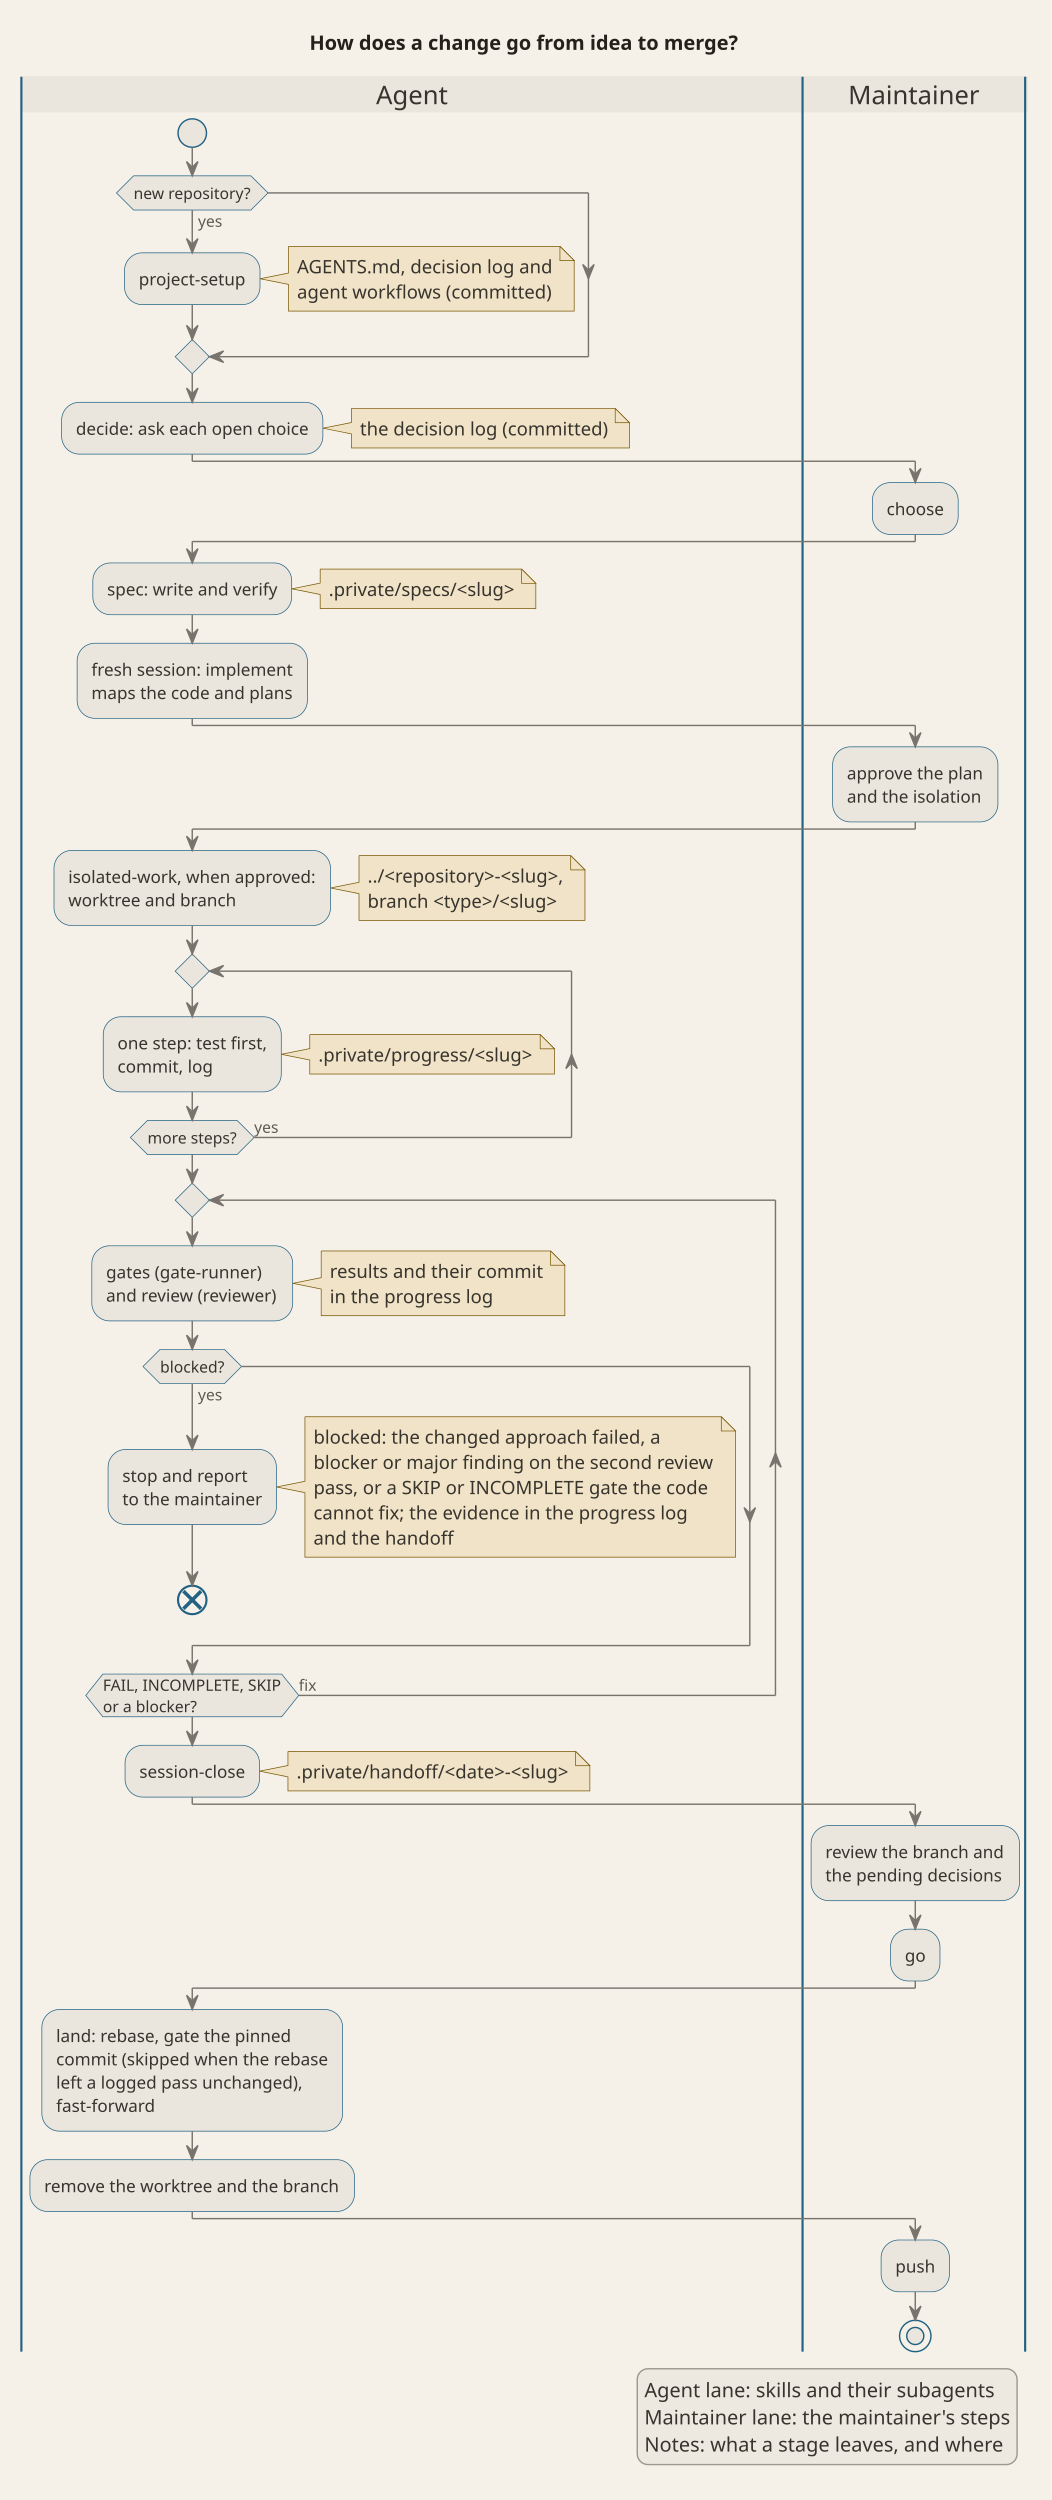
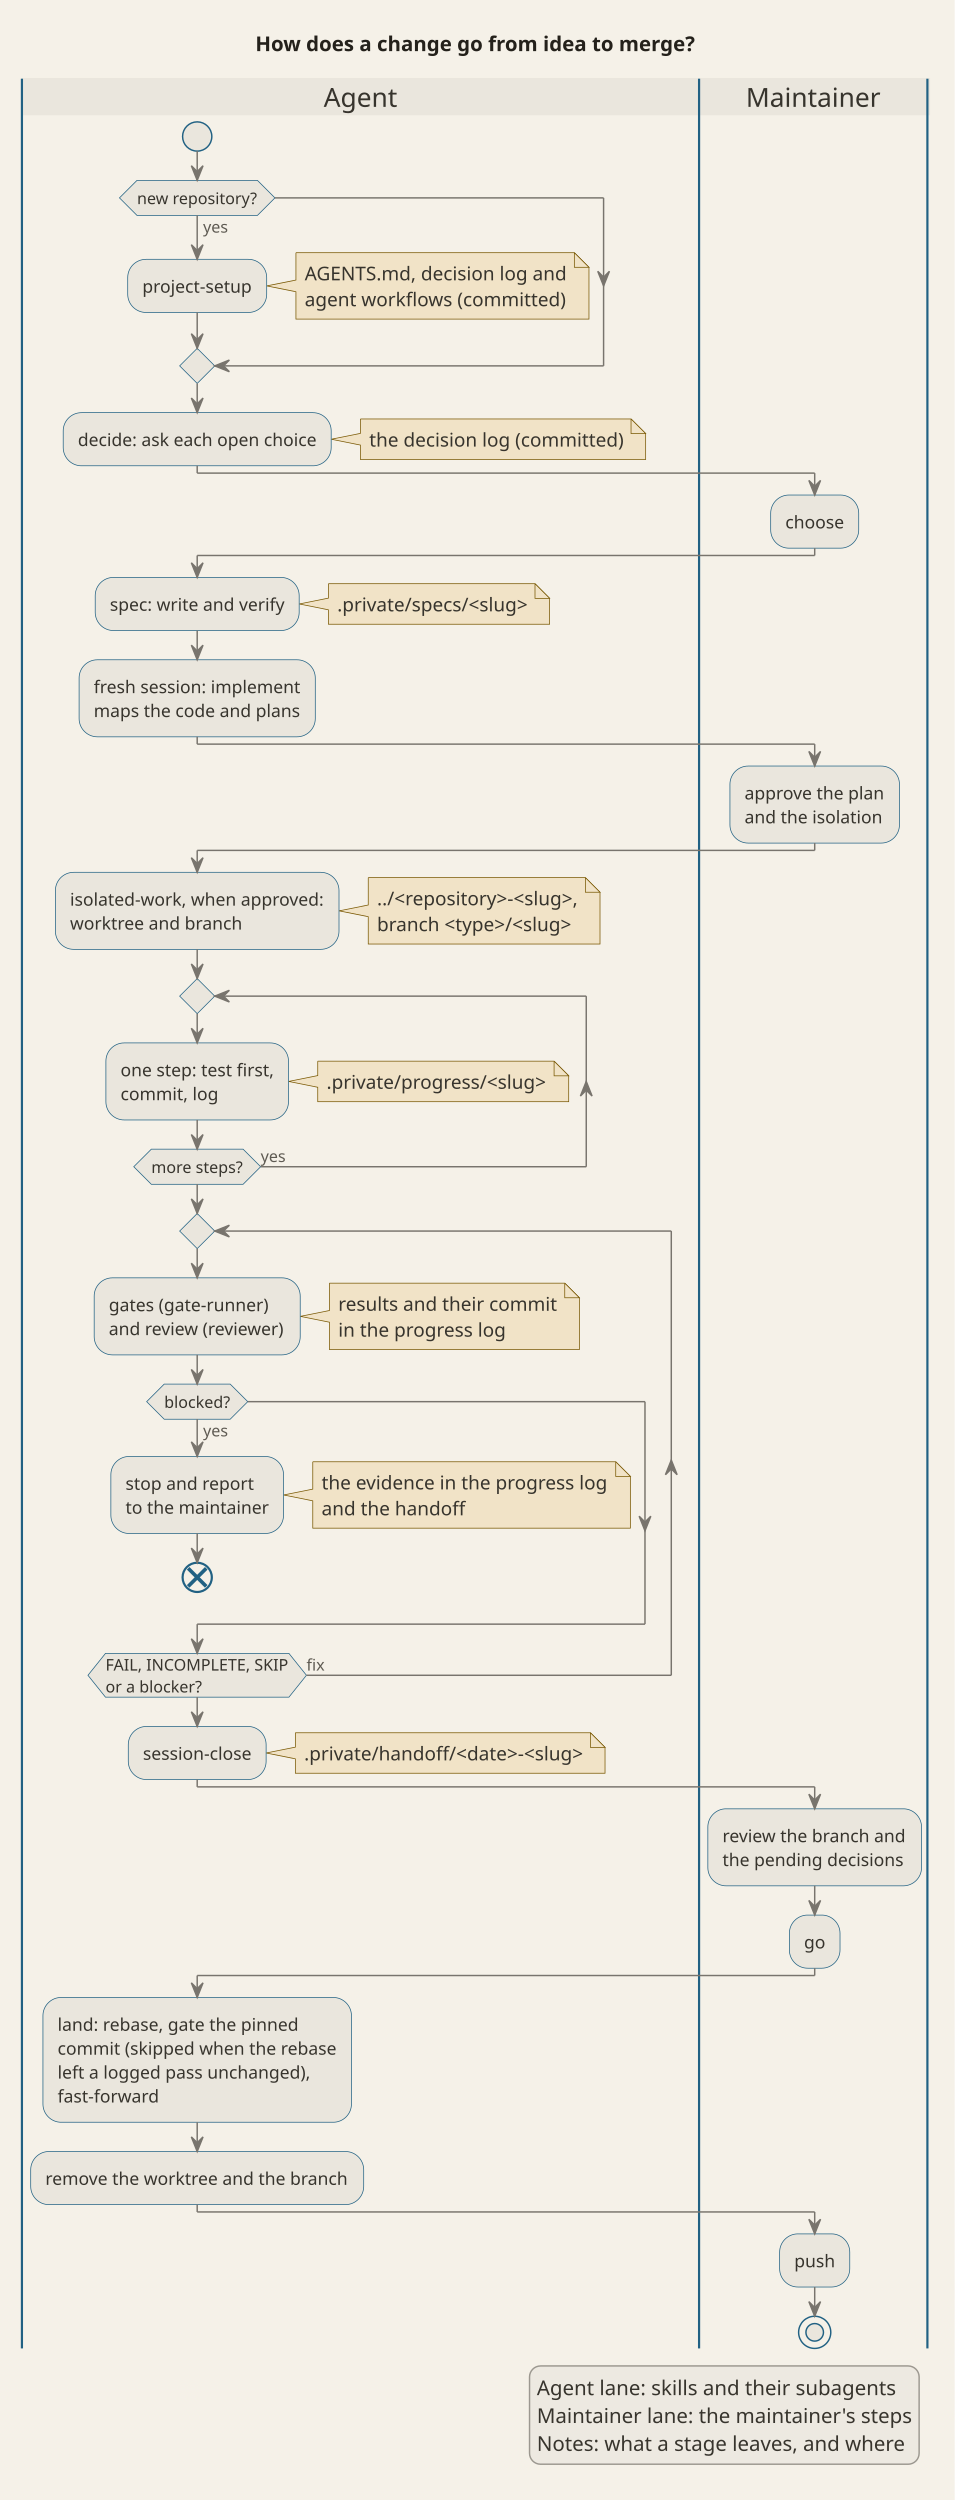
- <svg xmlns="http://www.w3.org/2000/svg" contentStyleType="text/css" data-diagram-type="ACTIVITY" height="1754px" preserveAspectRatio="none" style="width:738px;height:1754px;background:#F5F1E8;" version="1.1" viewBox="0 0 738 1754" width="738px" zoomAndPan="magnify">
+ <svg xmlns="http://www.w3.org/2000/svg" contentStyleType="text/css" data-diagram-type="ACTIVITY" height="1710px" preserveAspectRatio="none" style="width:653px;height:1710px;background:#F5F1E8;" version="1.1" viewBox="0 0 653 1710" width="653px" zoomAndPan="magnify">
  <defs />
  <g>
-     <rect fill="#F5F1E8" height="1754" style="stroke:none;stroke-width:1;" width="738" x="0" y="0" />
-     <text fill="#24211B" font-family="sans-serif" font-size="14" font-weight="bold" lengthAdjust="spacing" textLength="301.377" x="217.105" y="34.966">How does a change go from idea to merge?</text>
-     <rect fill="#EAE6DD" height="24.516" style="stroke:#EAE6DD;stroke-width:1;" width="705.587" x="15" y="53.842" />
+     <rect fill="#F5F1E8" height="1710" style="stroke:none;stroke-width:1;" width="653" x="0" y="0" />
+     <text fill="#24211B" font-family="sans-serif" font-size="14" font-weight="bold" lengthAdjust="spacing" textLength="301.377" x="174.654" y="34.966">How does a change go from idea to merge?</text>
+     <rect fill="#EAE6DD" height="24.516" style="stroke:#EAE6DD;stroke-width:1;" width="620.684" x="15" y="53.842" />
    <ellipse cx="134.885" cy="93.358" fill="#EAE6DD" rx="10" ry="10" style="stroke:#216183;stroke-width:1;" />
    <path d="M202.415,172.849 L202.415,191.555 L182.415,195.555 L202.415,199.555 L202.415,218.261 A0,0 0 0 0 202.415,218.261 L402.854,218.261 A0,0 0 0 0 402.854,218.261 L402.854,182.849 L392.854,172.849 L202.415,172.849 A0,0 0 0 0 202.415,172.849" fill="#F1E3C7" style="stroke:#775600;stroke-width:0.5;" />
    <path d="M392.854,172.849 L392.854,182.849 L402.854,182.849 L392.854,172.849" fill="#F1E3C7" style="stroke:#775600;stroke-width:0.5;" />
    <text fill="#37342D" font-family="sans-serif" font-size="13" lengthAdjust="spacing" textLength="179.439" x="208.415" y="191.746">AGENTS.md, decision log and</text>
    <text fill="#37342D" font-family="sans-serif" font-size="13" lengthAdjust="spacing" textLength="178.919" x="208.415" y="209.452">agent workflows (committed)</text>
    <rect fill="#EAE6DD" height="36.344" rx="12.5" ry="12.5" style="stroke:#216183;stroke-width:0.5;" width="95.061" x="87.355" y="177.383" />
    <text fill="#37342D" font-family="sans-serif" font-size="12" lengthAdjust="spacing" textLength="75.061" x="97.355" y="200.211">project-setup</text>
    <polygon fill="#EAE6DD" points="93.718,123.358,176.052,123.358,188.052,135.358,176.052,147.358,93.718,147.358,81.718,135.358,93.718,123.358" style="stroke:#216183;stroke-width:0.5;" />
    <text fill="#5E5A52" font-family="sans-serif" font-size="11" lengthAdjust="spacing" textLength="17.083" x="138.885" y="159.117">yes</text>
    <text fill="#37342D" font-family="sans-serif" font-size="11" lengthAdjust="spacing" textLength="82.334" x="93.718" y="139.626">new repository?</text>
    <polygon fill="#EAE6DD" points="134.885,238.261,146.885,250.261,134.885,262.261,122.885,250.261,134.885,238.261" style="stroke:#216183;stroke-width:0.5;" />
    <path d="M246.533,286.58 L246.533,296.433 L226.533,300.433 L246.533,304.433 L246.533,314.286 A0,0 0 0 0 246.533,314.286 L441.63,314.286 A0,0 0 0 0 441.63,314.286 L441.63,296.58 L431.63,286.58 L246.533,286.58 A0,0 0 0 0 246.533,286.58" fill="#F1E3C7" style="stroke:#775600;stroke-width:0.5;" />
    <path d="M431.63,286.58 L431.63,296.58 L441.63,296.58 L431.63,286.58" fill="#F1E3C7" style="stroke:#775600;stroke-width:0.5;" />
    <text fill="#37342D" font-family="sans-serif" font-size="13" lengthAdjust="spacing" textLength="174.096" x="252.533" y="305.477">the decision log (committed)</text>
    <rect fill="#EAE6DD" height="36.344" rx="12.5" ry="12.5" style="stroke:#216183;stroke-width:0.5;" width="183.297" x="43.236" y="282.261" />
    <text fill="#37342D" font-family="sans-serif" font-size="12" lengthAdjust="spacing" textLength="163.297" x="53.236" y="305.089">decide: ask each open choice</text>
    <path d="M224.639,399.268 L224.639,409.121 L204.639,413.121 L224.639,417.121 L224.639,426.974 A0,0 0 0 0 224.639,426.974 L375.938,426.974 A0,0 0 0 0 375.938,426.974 L375.938,409.268 L365.938,399.268 L224.639,399.268 A0,0 0 0 0 224.639,399.268" fill="#F1E3C7" style="stroke:#775600;stroke-width:0.5;" />
    <path d="M365.938,399.268 L365.938,409.268 L375.938,409.268 L365.938,399.268" fill="#F1E3C7" style="stroke:#775600;stroke-width:0.5;" />
    <text fill="#37342D" font-family="sans-serif" font-size="13" lengthAdjust="spacing" textLength="130.299" x="230.639" y="418.165">.private/specs/&lt;slug&gt;</text>
    <rect fill="#EAE6DD" height="36.344" rx="12.5" ry="12.5" style="stroke:#216183;stroke-width:0.5;" width="139.509" x="65.13" y="394.949" />
    <text fill="#37342D" font-family="sans-serif" font-size="12" lengthAdjust="spacing" textLength="119.509" x="75.13" y="417.777">spec: write and verify</text>
    <rect fill="#EAE6DD" height="52.688" rx="12.5" ry="12.5" style="stroke:#216183;stroke-width:0.5;" width="161.553" x="54.108" y="451.293" />
    <text fill="#37342D" font-family="sans-serif" font-size="12" lengthAdjust="spacing" textLength="141.553" x="64.108" y="474.121">fresh session: implement</text>
    <text fill="#37342D" font-family="sans-serif" font-size="12" lengthAdjust="spacing" textLength="141.145" x="64.108" y="490.465">maps the code and plans</text>
    <path d="M251.879,600.308 L251.879,619.014 L231.879,623.014 L251.879,627.014 L251.879,645.72 A0,0 0 0 0 251.879,645.72 L410.406,645.72 A0,0 0 0 0 410.406,645.72 L410.406,610.308 L400.406,600.308 L251.879,600.308 A0,0 0 0 0 251.879,600.308" fill="#F1E3C7" style="stroke:#775600;stroke-width:0.5;" />
    <path d="M400.406,600.308 L400.406,610.308 L410.406,610.308 L400.406,600.308" fill="#F1E3C7" style="stroke:#775600;stroke-width:0.5;" />
    <text fill="#37342D" font-family="sans-serif" font-size="13" lengthAdjust="spacing" textLength="137.527" x="257.879" y="619.205">../&lt;repository&gt;-&lt;slug&gt;,</text>
    <text fill="#37342D" font-family="sans-serif" font-size="13" lengthAdjust="spacing" textLength="133.185" x="257.879" y="636.911">branch &lt;type&gt;/&lt;slug&gt;</text>
    <rect fill="#EAE6DD" height="52.688" rx="12.5" ry="12.5" style="stroke:#216183;stroke-width:0.5;" width="193.989" x="37.89" y="596.669" />
    <text fill="#37342D" font-family="sans-serif" font-size="12" lengthAdjust="spacing" textLength="173.989" x="47.89" y="619.498">isolated-work, when approved:</text>
    <text fill="#37342D" font-family="sans-serif" font-size="12" lengthAdjust="spacing" textLength="118.309" x="47.89" y="635.842">worktree and branch</text>
    <path d="M217.337,725.849 L217.337,735.702 L197.337,739.702 L217.337,743.702 L217.337,753.555 A0,0 0 0 0 217.337,753.555 L388.994,753.555 A0,0 0 0 0 388.994,753.555 L388.994,735.849 L378.994,725.849 L217.337,725.849 A0,0 0 0 0 217.337,725.849" fill="#F1E3C7" style="stroke:#775600;stroke-width:0.5;" />
    <path d="M378.994,725.849 L378.994,735.849 L388.994,735.849 L378.994,725.849" fill="#F1E3C7" style="stroke:#775600;stroke-width:0.5;" />
    <text fill="#37342D" font-family="sans-serif" font-size="13" lengthAdjust="spacing" textLength="150.657" x="223.337" y="744.746">.private/progress/&lt;slug&gt;</text>
    <rect fill="#EAE6DD" height="52.688" rx="12.5" ry="12.5" style="stroke:#216183;stroke-width:0.5;" width="124.905" x="72.432" y="713.358" />
    <text fill="#37342D" font-family="sans-serif" font-size="12" lengthAdjust="spacing" textLength="104.905" x="82.432" y="736.186">one step: test first,</text>
    <text fill="#37342D" font-family="sans-serif" font-size="12" lengthAdjust="spacing" textLength="66.96" x="82.432" y="752.53">commit, log</text>
    <polygon fill="#EAE6DD" points="134.885,669.358,146.885,681.358,134.885,693.358,122.885,681.358,134.885,669.358" style="stroke:#216183;stroke-width:0.5;" />
    <polygon fill="#EAE6DD" points="103.486,786.046,166.284,786.046,178.284,798.046,166.284,810.046,103.486,810.046,91.486,798.046,103.486,786.046" style="stroke:#216183;stroke-width:0.5;" />
    <text fill="#37342D" font-family="sans-serif" font-size="11" lengthAdjust="spacing" textLength="62.799" x="103.486" y="802.314">more steps?</text>
    <text fill="#5E5A52" font-family="sans-serif" font-size="11" lengthAdjust="spacing" textLength="17.083" x="178.284" y="794.823">yes</text>
    <path d="M225.347,877.684 L225.347,896.39 L205.347,900.39 L225.347,904.39 L225.347,923.096 A0,0 0 0 0 225.347,923.096 L396.289,923.096 A0,0 0 0 0 396.289,923.096 L396.289,887.684 L386.289,877.684 L225.347,877.684 A0,0 0 0 0 225.347,877.684" fill="#F1E3C7" style="stroke:#775600;stroke-width:0.5;" />
    <path d="M386.289,877.684 L386.289,887.684 L396.289,887.684 L386.289,877.684" fill="#F1E3C7" style="stroke:#775600;stroke-width:0.5;" />
    <text fill="#37342D" font-family="sans-serif" font-size="13" lengthAdjust="spacing" textLength="149.942" x="231.347" y="896.581">results and their commit</text>
    <text fill="#37342D" font-family="sans-serif" font-size="13" lengthAdjust="spacing" textLength="115.18" x="231.347" y="914.287">in the progress log</text>
    <rect fill="#EAE6DD" height="52.688" rx="12.5" ry="12.5" style="stroke:#216183;stroke-width:0.5;" width="140.925" x="64.422" y="874.046" />
    <text fill="#37342D" font-family="sans-serif" font-size="12" lengthAdjust="spacing" textLength="109.285" x="74.422" y="896.874">gates (gate-runner)</text>
    <text fill="#37342D" font-family="sans-serif" font-size="12" lengthAdjust="spacing" textLength="120.925" x="74.422" y="913.218">and review (reviewer)</text>
-     <path d="M213.941,993.993 L213.941,1039.258 L193.941,1043.258 L213.941,1047.258 L213.941,1092.523 A0,0 0 0 0 213.941,1092.523 L516.066,1092.523 A0,0 0 0 0 516.066,1092.523 L516.066,1003.993 L506.066,993.993 L213.941,993.993 A0,0 0 0 0 213.941,993.993" fill="#F1E3C7" style="stroke:#775600;stroke-width:0.5;" />
-     <path d="M506.066,993.993 L506.066,1003.993 L516.066,1003.993 L506.066,993.993" fill="#F1E3C7" style="stroke:#775600;stroke-width:0.5;" />
-     <text fill="#37342D" font-family="sans-serif" font-size="13" lengthAdjust="spacing" textLength="243.75" x="219.941" y="1012.89">blocked: the changed approach failed, a</text>
-     <text fill="#37342D" font-family="sans-serif" font-size="13" lengthAdjust="spacing" textLength="281.125" x="219.941" y="1030.596">blocker or major finding on the second review</text>
-     <text fill="#37342D" font-family="sans-serif" font-size="13" lengthAdjust="spacing" textLength="277.095" x="219.941" y="1048.302">pass, or a SKIP or INCOMPLETE gate the code</text>
-     <text fill="#37342D" font-family="sans-serif" font-size="13" lengthAdjust="spacing" textLength="263.328" x="219.941" y="1066.008">cannot fix; the evidence in the progress log</text>
-     <text fill="#37342D" font-family="sans-serif" font-size="13" lengthAdjust="spacing" textLength="98.306" x="219.941" y="1083.714">and the handoff</text>
-     <rect fill="#EAE6DD" height="52.688" rx="12.5" ry="12.5" style="stroke:#216183;stroke-width:0.5;" width="118.113" x="75.828" y="1016.914" />
-     <text fill="#37342D" font-family="sans-serif" font-size="12" lengthAdjust="spacing" textLength="88.141" x="85.828" y="1039.742">stop and report</text>
-     <text fill="#37342D" font-family="sans-serif" font-size="12" lengthAdjust="spacing" textLength="98.113" x="85.828" y="1056.086">to the maintainer</text>
-     <ellipse cx="134.885" cy="1122.523" fill="none" rx="10" ry="10" style="stroke:#216183;stroke-width:1.5;" />
-     <line style="stroke:#216183;stroke-width:2.5;" x1="128.698" x2="141.072" y1="1116.336" y2="1128.71" />
-     <line style="stroke:#216183;stroke-width:2.5;" x1="141.072" x2="128.698" y1="1116.336" y2="1128.71" />
+     <path d="M213.941,999.863 L213.941,1018.569 L193.941,1022.569 L213.941,1026.569 L213.941,1045.275 A0,0 0 0 0 213.941,1045.275 L431.163,1045.275 A0,0 0 0 0 431.163,1045.275 L431.163,1009.863 L421.163,999.863 L213.941,999.863 A0,0 0 0 0 213.941,999.863" fill="#F1E3C7" style="stroke:#775600;stroke-width:0.5;" />
+     <path d="M421.163,999.863 L421.163,1009.863 L431.163,1009.863 L421.163,999.863" fill="#F1E3C7" style="stroke:#775600;stroke-width:0.5;" />
+     <text fill="#37342D" font-family="sans-serif" font-size="13" lengthAdjust="spacing" textLength="196.222" x="219.941" y="1018.76">the evidence in the progress log</text>
+     <text fill="#37342D" font-family="sans-serif" font-size="13" lengthAdjust="spacing" textLength="98.306" x="219.941" y="1036.466">and the handoff</text>
+     <rect fill="#EAE6DD" height="52.688" rx="12.5" ry="12.5" style="stroke:#216183;stroke-width:0.5;" width="118.113" x="75.828" y="996.225" />
+     <text fill="#37342D" font-family="sans-serif" font-size="12" lengthAdjust="spacing" textLength="88.141" x="85.828" y="1019.053">stop and report</text>
+     <text fill="#37342D" font-family="sans-serif" font-size="12" lengthAdjust="spacing" textLength="98.113" x="85.828" y="1035.397">to the maintainer</text>
+     <ellipse cx="134.885" cy="1078.913" fill="none" rx="10" ry="10" style="stroke:#216183;stroke-width:1.5;" />
+     <line style="stroke:#216183;stroke-width:2.5;" x1="128.698" x2="141.072" y1="1072.726" y2="1085.101" />
+     <line style="stroke:#216183;stroke-width:2.5;" x1="141.072" x2="128.698" y1="1072.726" y2="1085.101" />
    <polygon fill="#EAE6DD" points="112.307,946.734,157.462,946.734,169.462,958.734,157.462,970.734,112.307,970.734,100.307,958.734,112.307,946.734" style="stroke:#216183;stroke-width:0.5;" />
    <text fill="#5E5A52" font-family="sans-serif" font-size="11" lengthAdjust="spacing" textLength="17.083" x="138.885" y="982.493">yes</text>
    <text fill="#37342D" font-family="sans-serif" font-size="11" lengthAdjust="spacing" textLength="45.155" x="112.307" y="963.002">blocked?</text>
    <polygon fill="#EAE6DD" points="134.885,830.046,146.885,842.046,134.885,854.046,122.885,842.046,134.885,830.046" style="stroke:#216183;stroke-width:0.5;" />
-     <polygon fill="#EAE6DD" points="72.158,1174.523,197.612,1174.523,209.612,1189.505,197.612,1204.487,72.158,1204.487,60.158,1189.505,72.158,1174.523" style="stroke:#216183;stroke-width:0.5;" />
-     <text fill="#37342D" font-family="sans-serif" font-size="11" lengthAdjust="spacing" textLength="125.454" x="72.158" y="1186.282">FAIL, INCOMPLETE, SKIP</text>
-     <text fill="#37342D" font-family="sans-serif" font-size="11" lengthAdjust="spacing" textLength="66.022" x="72.158" y="1201.264">or a blocker?</text>
-     <text fill="#5E5A52" font-family="sans-serif" font-size="11" lengthAdjust="spacing" textLength="12.441" x="209.612" y="1186.282">fix</text>
-     <path d="M202.025,1228.806 L202.025,1238.659 L182.025,1242.659 L202.025,1246.659 L202.025,1256.512 A0,0 0 0 0 202.025,1256.512 L413.839,1256.512 A0,0 0 0 0 413.839,1256.512 L413.839,1238.806 L403.839,1228.806 L202.025,1228.806 A0,0 0 0 0 202.025,1228.806" fill="#F1E3C7" style="stroke:#775600;stroke-width:0.5;" />
-     <path d="M403.839,1228.806 L403.839,1238.806 L413.839,1238.806 L403.839,1228.806" fill="#F1E3C7" style="stroke:#775600;stroke-width:0.5;" />
-     <text fill="#37342D" font-family="sans-serif" font-size="13" lengthAdjust="spacing" textLength="190.814" x="208.025" y="1247.703">.private/handoff/&lt;date&gt;-&lt;slug&gt;</text>
-     <rect fill="#EAE6DD" height="36.344" rx="12.5" ry="12.5" style="stroke:#216183;stroke-width:0.5;" width="94.281" x="87.745" y="1224.487" />
-     <text fill="#37342D" font-family="sans-serif" font-size="12" lengthAdjust="spacing" textLength="74.281" x="97.745" y="1247.315">session-close</text>
-     <rect fill="#EAE6DD" height="85.376" rx="12.5" ry="12.5" style="stroke:#216183;stroke-width:0.5;" width="211.029" x="29.37" y="1409.863" />
-     <text fill="#37342D" font-family="sans-serif" font-size="12" lengthAdjust="spacing" textLength="165.073" x="39.37" y="1432.691">land: rebase, gate the pinned</text>
-     <text fill="#37342D" font-family="sans-serif" font-size="12" lengthAdjust="spacing" textLength="191.029" x="39.37" y="1449.036">commit (skipped when the rebase</text>
-     <text fill="#37342D" font-family="sans-serif" font-size="12" lengthAdjust="spacing" textLength="172.909" x="39.37" y="1465.38">left a logged pass unchanged),</text>
-     <text fill="#37342D" font-family="sans-serif" font-size="12" lengthAdjust="spacing" textLength="69.648" x="39.37" y="1481.724">fast-forward</text>
-     <rect fill="#EAE6DD" height="36.344" rx="12.5" ry="12.5" style="stroke:#216183;stroke-width:0.5;" width="227.769" x="21" y="1515.24" />
-     <text fill="#37342D" font-family="sans-serif" font-size="12" lengthAdjust="spacing" textLength="207.769" x="31" y="1538.068">remove the worktree and the branch</text>
-     <line style="stroke:#216183;stroke-width:1.5;" x1="15" x2="15" y1="53.842" y2="1649.928" />
-     <rect fill="#EAE6DD" height="36.344" rx="12.5" ry="12.5" style="stroke:#216183;stroke-width:0.5;" width="60.212" x="612.051" y="338.605" />
-     <text fill="#37342D" font-family="sans-serif" font-size="12" lengthAdjust="spacing" textLength="40.212" x="622.051" y="361.433">choose</text>
-     <rect fill="#EAE6DD" height="52.688" rx="12.5" ry="12.5" style="stroke:#216183;stroke-width:0.5;" width="115.953" x="584.18" y="523.981" />
-     <text fill="#37342D" font-family="sans-serif" font-size="12" lengthAdjust="spacing" textLength="95.953" x="594.18" y="546.809">approve the plan</text>
-     <text fill="#37342D" font-family="sans-serif" font-size="12" lengthAdjust="spacing" textLength="94.321" x="594.18" y="563.154">and the isolation</text>
-     <rect fill="#EAE6DD" height="52.688" rx="12.5" ry="12.5" style="stroke:#216183;stroke-width:0.5;" width="146.181" x="569.066" y="1280.831" />
-     <text fill="#37342D" font-family="sans-serif" font-size="12" lengthAdjust="spacing" textLength="126.181" x="579.066" y="1303.659">review the branch and</text>
-     <text fill="#37342D" font-family="sans-serif" font-size="12" lengthAdjust="spacing" textLength="123.865" x="579.066" y="1320.003">the pending decisions</text>
-     <rect fill="#EAE6DD" height="36.344" rx="12.5" ry="12.5" style="stroke:#216183;stroke-width:0.5;" width="34.64" x="624.837" y="1353.519" />
-     <text fill="#37342D" font-family="sans-serif" font-size="12" lengthAdjust="spacing" textLength="14.64" x="634.837" y="1376.347">go</text>
-     <rect fill="#EAE6DD" height="36.344" rx="12.5" ry="12.5" style="stroke:#216183;stroke-width:0.5;" width="47.96" x="618.177" y="1571.584" />
-     <text fill="#37342D" font-family="sans-serif" font-size="12" lengthAdjust="spacing" textLength="27.96" x="628.177" y="1594.412">push</text>
-     <ellipse cx="642.157" cy="1638.928" fill="none" rx="11" ry="11" style="stroke:#216183;stroke-width:1;" />
-     <ellipse cx="642.157" cy="1638.928" fill="#EAE6DD" rx="6" ry="6" style="stroke:#216183;stroke-width:1;" />
-     <line style="stroke:#216183;stroke-width:1.5;" x1="563.066" x2="563.066" y1="53.842" y2="1649.928" />
-     <line style="stroke:#216183;stroke-width:1.5;" x1="719.247" x2="719.247" y1="53.842" y2="1649.928" />
+     <polygon fill="#EAE6DD" points="72.158,1130.913,197.612,1130.913,209.612,1145.895,197.612,1160.877,72.158,1160.877,60.158,1145.895,72.158,1130.913" style="stroke:#216183;stroke-width:0.5;" />
+     <text fill="#37342D" font-family="sans-serif" font-size="11" lengthAdjust="spacing" textLength="125.454" x="72.158" y="1142.672">FAIL, INCOMPLETE, SKIP</text>
+     <text fill="#37342D" font-family="sans-serif" font-size="11" lengthAdjust="spacing" textLength="66.022" x="72.158" y="1157.654">or a blocker?</text>
+     <text fill="#5E5A52" font-family="sans-serif" font-size="11" lengthAdjust="spacing" textLength="12.441" x="209.612" y="1142.672">fix</text>
+     <path d="M202.025,1185.196 L202.025,1195.049 L182.025,1199.049 L202.025,1203.049 L202.025,1212.902 A0,0 0 0 0 202.025,1212.902 L413.839,1212.902 A0,0 0 0 0 413.839,1212.902 L413.839,1195.196 L403.839,1185.196 L202.025,1185.196 A0,0 0 0 0 202.025,1185.196" fill="#F1E3C7" style="stroke:#775600;stroke-width:0.5;" />
+     <path d="M403.839,1185.196 L403.839,1195.196 L413.839,1195.196 L403.839,1185.196" fill="#F1E3C7" style="stroke:#775600;stroke-width:0.5;" />
+     <text fill="#37342D" font-family="sans-serif" font-size="13" lengthAdjust="spacing" textLength="190.814" x="208.025" y="1204.093">.private/handoff/&lt;date&gt;-&lt;slug&gt;</text>
+     <rect fill="#EAE6DD" height="36.344" rx="12.5" ry="12.5" style="stroke:#216183;stroke-width:0.5;" width="94.281" x="87.745" y="1180.877" />
+     <text fill="#37342D" font-family="sans-serif" font-size="12" lengthAdjust="spacing" textLength="74.281" x="97.745" y="1203.705">session-close</text>
+     <rect fill="#EAE6DD" height="85.376" rx="12.5" ry="12.5" style="stroke:#216183;stroke-width:0.5;" width="211.029" x="29.37" y="1366.254" />
+     <text fill="#37342D" font-family="sans-serif" font-size="12" lengthAdjust="spacing" textLength="165.073" x="39.37" y="1389.082">land: rebase, gate the pinned</text>
+     <text fill="#37342D" font-family="sans-serif" font-size="12" lengthAdjust="spacing" textLength="191.029" x="39.37" y="1405.426">commit (skipped when the rebase</text>
+     <text fill="#37342D" font-family="sans-serif" font-size="12" lengthAdjust="spacing" textLength="172.909" x="39.37" y="1421.77">left a logged pass unchanged),</text>
+     <text fill="#37342D" font-family="sans-serif" font-size="12" lengthAdjust="spacing" textLength="69.648" x="39.37" y="1438.114">fast-forward</text>
+     <rect fill="#EAE6DD" height="36.344" rx="12.5" ry="12.5" style="stroke:#216183;stroke-width:0.5;" width="227.769" x="21" y="1471.63" />
+     <text fill="#37342D" font-family="sans-serif" font-size="12" lengthAdjust="spacing" textLength="207.769" x="31" y="1494.458">remove the worktree and the branch</text>
+     <line style="stroke:#216183;stroke-width:1.5;" x1="15" x2="15" y1="53.842" y2="1606.318" />
+     <rect fill="#EAE6DD" height="36.344" rx="12.5" ry="12.5" style="stroke:#216183;stroke-width:0.5;" width="60.212" x="527.148" y="338.605" />
+     <text fill="#37342D" font-family="sans-serif" font-size="12" lengthAdjust="spacing" textLength="40.212" x="537.148" y="361.433">choose</text>
+     <rect fill="#EAE6DD" height="52.688" rx="12.5" ry="12.5" style="stroke:#216183;stroke-width:0.5;" width="115.953" x="499.277" y="523.981" />
+     <text fill="#37342D" font-family="sans-serif" font-size="12" lengthAdjust="spacing" textLength="95.953" x="509.277" y="546.809">approve the plan</text>
+     <text fill="#37342D" font-family="sans-serif" font-size="12" lengthAdjust="spacing" textLength="94.321" x="509.277" y="563.154">and the isolation</text>
+     <rect fill="#EAE6DD" height="52.688" rx="12.5" ry="12.5" style="stroke:#216183;stroke-width:0.5;" width="146.181" x="484.163" y="1237.221" />
+     <text fill="#37342D" font-family="sans-serif" font-size="12" lengthAdjust="spacing" textLength="126.181" x="494.163" y="1260.049">review the branch and</text>
+     <text fill="#37342D" font-family="sans-serif" font-size="12" lengthAdjust="spacing" textLength="123.865" x="494.163" y="1276.393">the pending decisions</text>
+     <rect fill="#EAE6DD" height="36.344" rx="12.5" ry="12.5" style="stroke:#216183;stroke-width:0.5;" width="34.64" x="539.934" y="1309.909" />
+     <text fill="#37342D" font-family="sans-serif" font-size="12" lengthAdjust="spacing" textLength="14.64" x="549.934" y="1332.738">go</text>
+     <rect fill="#EAE6DD" height="36.344" rx="12.5" ry="12.5" style="stroke:#216183;stroke-width:0.5;" width="47.96" x="533.274" y="1527.974" />
+     <text fill="#37342D" font-family="sans-serif" font-size="12" lengthAdjust="spacing" textLength="27.96" x="543.274" y="1550.802">push</text>
+     <ellipse cx="557.254" cy="1595.318" fill="none" rx="11" ry="11" style="stroke:#216183;stroke-width:1;" />
+     <ellipse cx="557.254" cy="1595.318" fill="#EAE6DD" rx="6" ry="6" style="stroke:#216183;stroke-width:1;" />
+     <line style="stroke:#216183;stroke-width:1.5;" x1="478.163" x2="478.163" y1="53.842" y2="1606.318" />
+     <line style="stroke:#216183;stroke-width:1.5;" x1="634.344" x2="634.344" y1="53.842" y2="1606.318" />
    <line style="stroke:#78746D;stroke-width:1;" x1="134.885" x2="134.885" y1="147.358" y2="177.383" />
    <polygon fill="#78746D" points="130.885,167.383,134.885,177.383,138.885,167.383,134.885,171.383" style="stroke:#78746D;stroke-width:1;" />
    <line style="stroke:#78746D;stroke-width:1;" x1="188.052" x2="412.854" y1="135.358" y2="135.358" />
    <polygon fill="#78746D" points="408.854,185.555,412.854,195.555,416.854,185.555,412.854,189.555" style="stroke:#78746D;stroke-width:1;" />
    <line style="stroke:#78746D;stroke-width:1;" x1="412.854" x2="412.854" y1="135.358" y2="250.261" />
    <line style="stroke:#78746D;stroke-width:1;" x1="412.854" x2="146.885" y1="250.261" y2="250.261" />
    <polygon fill="#78746D" points="156.885,246.261,146.885,250.261,156.885,254.261,152.885,250.261" style="stroke:#78746D;stroke-width:1;" />
    <line style="stroke:#78746D;stroke-width:1;" x1="134.885" x2="134.885" y1="213.727" y2="238.261" />
    <polygon fill="#78746D" points="130.885,228.261,134.885,238.261,138.885,228.261,134.885,232.261" style="stroke:#78746D;stroke-width:1;" />
    <line style="stroke:#78746D;stroke-width:1;" x1="134.885" x2="134.885" y1="103.358" y2="123.358" />
    <polygon fill="#78746D" points="130.885,113.358,134.885,123.358,138.885,113.358,134.885,117.358" style="stroke:#78746D;stroke-width:1;" />
    <line style="stroke:#78746D;stroke-width:1;" x1="134.885" x2="134.885" y1="262.261" y2="282.261" />
    <polygon fill="#78746D" points="130.885,272.261,134.885,282.261,138.885,272.261,134.885,276.261" style="stroke:#78746D;stroke-width:1;" />
    <line style="stroke:#78746D;stroke-width:1;" x1="134.885" x2="134.885" y1="431.293" y2="451.293" />
    <polygon fill="#78746D" points="130.885,441.293,134.885,451.293,138.885,441.293,134.885,445.293" style="stroke:#78746D;stroke-width:1;" />
    <line style="stroke:#78746D;stroke-width:1;" x1="134.885" x2="134.885" y1="693.358" y2="713.358" />
    <polygon fill="#78746D" points="130.885,703.358,134.885,713.358,138.885,703.358,134.885,707.358" style="stroke:#78746D;stroke-width:1;" />
    <line style="stroke:#78746D;stroke-width:1;" x1="178.284" x2="400.994" y1="798.046" y2="798.046" />
    <polygon fill="#78746D" points="396.994,749.702,400.994,739.702,404.994,749.702,400.994,745.702" style="stroke:#78746D;stroke-width:1;" />
    <line style="stroke:#78746D;stroke-width:1;" x1="400.994" x2="400.994" y1="681.358" y2="798.046" />
    <line style="stroke:#78746D;stroke-width:1;" x1="400.994" x2="146.885" y1="681.358" y2="681.358" />
    <polygon fill="#78746D" points="156.885,677.358,146.885,681.358,156.885,685.358,152.885,681.358" style="stroke:#78746D;stroke-width:1;" />
    <line style="stroke:#78746D;stroke-width:1;" x1="134.885" x2="134.885" y1="766.046" y2="786.046" />
    <polygon fill="#78746D" points="130.885,776.046,134.885,786.046,138.885,776.046,134.885,780.046" style="stroke:#78746D;stroke-width:1;" />
    <line style="stroke:#78746D;stroke-width:1;" x1="134.885" x2="134.885" y1="649.358" y2="669.358" />
    <polygon fill="#78746D" points="130.885,659.358,134.885,669.358,138.885,659.358,134.885,663.358" style="stroke:#78746D;stroke-width:1;" />
-     <line style="stroke:#78746D;stroke-width:1;" x1="134.885" x2="134.885" y1="1069.602" y2="1112.523" />
-     <polygon fill="#78746D" points="130.885,1102.523,134.885,1112.523,138.885,1102.523,134.885,1106.523" style="stroke:#78746D;stroke-width:1;" />
-     <line style="stroke:#78746D;stroke-width:1;" x1="134.885" x2="134.885" y1="970.734" y2="1016.914" />
-     <polygon fill="#78746D" points="130.885,1006.914,134.885,1016.914,138.885,1006.914,134.885,1010.914" style="stroke:#78746D;stroke-width:1;" />
-     <line style="stroke:#78746D;stroke-width:1;" x1="169.462" x2="526.066" y1="958.734" y2="958.734" />
-     <polygon fill="#78746D" points="522.066,1057.758,526.066,1067.758,530.066,1057.758,526.066,1061.758" style="stroke:#78746D;stroke-width:1;" />
-     <line style="stroke:#78746D;stroke-width:1;" x1="526.066" x2="526.066" y1="958.734" y2="1154.523" />
-     <line style="stroke:#78746D;stroke-width:1;" x1="526.066" x2="134.885" y1="1154.523" y2="1154.523" />
-     <line style="stroke:#78746D;stroke-width:1;" x1="134.885" x2="134.885" y1="1154.523" y2="1174.523" />
-     <polygon fill="#78746D" points="130.885,1164.523,134.885,1174.523,138.885,1164.523,134.885,1168.523" style="stroke:#78746D;stroke-width:1;" />
+     <line style="stroke:#78746D;stroke-width:1;" x1="134.885" x2="134.885" y1="1048.913" y2="1068.913" />
+     <polygon fill="#78746D" points="130.885,1058.913,134.885,1068.913,138.885,1058.913,134.885,1062.913" style="stroke:#78746D;stroke-width:1;" />
+     <line style="stroke:#78746D;stroke-width:1;" x1="134.885" x2="134.885" y1="970.734" y2="996.225" />
+     <polygon fill="#78746D" points="130.885,986.225,134.885,996.225,138.885,986.225,134.885,990.225" style="stroke:#78746D;stroke-width:1;" />
+     <line style="stroke:#78746D;stroke-width:1;" x1="169.462" x2="441.163" y1="958.734" y2="958.734" />
+     <polygon fill="#78746D" points="437.163,1037.069,441.163,1047.069,445.163,1037.069,441.163,1041.069" style="stroke:#78746D;stroke-width:1;" />
+     <line style="stroke:#78746D;stroke-width:1;" x1="441.163" x2="441.163" y1="958.734" y2="1110.913" />
+     <line style="stroke:#78746D;stroke-width:1;" x1="441.163" x2="134.885" y1="1110.913" y2="1110.913" />
+     <line style="stroke:#78746D;stroke-width:1;" x1="134.885" x2="134.885" y1="1110.913" y2="1130.913" />
+     <polygon fill="#78746D" points="130.885,1120.913,134.885,1130.913,138.885,1120.913,134.885,1124.913" style="stroke:#78746D;stroke-width:1;" />
    <line style="stroke:#78746D;stroke-width:1;" x1="134.885" x2="134.885" y1="926.734" y2="946.734" />
    <polygon fill="#78746D" points="130.885,936.734,134.885,946.734,138.885,936.734,134.885,940.734" style="stroke:#78746D;stroke-width:1;" />
    <line style="stroke:#78746D;stroke-width:1;" x1="134.885" x2="134.885" y1="854.046" y2="874.046" />
    <polygon fill="#78746D" points="130.885,864.046,134.885,874.046,138.885,864.046,134.885,868.046" style="stroke:#78746D;stroke-width:1;" />
-     <line style="stroke:#78746D;stroke-width:1;" x1="209.612" x2="544.066" y1="1189.505" y2="1189.505" />
-     <polygon fill="#78746D" points="540.066,1029.405,544.066,1019.405,548.066,1029.405,544.066,1025.405" style="stroke:#78746D;stroke-width:1;" />
-     <line style="stroke:#78746D;stroke-width:1;" x1="544.066" x2="544.066" y1="842.046" y2="1189.505" />
-     <line style="stroke:#78746D;stroke-width:1;" x1="544.066" x2="146.885" y1="842.046" y2="842.046" />
+     <line style="stroke:#78746D;stroke-width:1;" x1="209.612" x2="459.163" y1="1145.895" y2="1145.895" />
+     <polygon fill="#78746D" points="455.163,1008.716,459.163,998.716,463.163,1008.716,459.163,1004.716" style="stroke:#78746D;stroke-width:1;" />
+     <line style="stroke:#78746D;stroke-width:1;" x1="459.163" x2="459.163" y1="842.046" y2="1145.895" />
+     <line style="stroke:#78746D;stroke-width:1;" x1="459.163" x2="146.885" y1="842.046" y2="842.046" />
    <polygon fill="#78746D" points="156.885,838.046,146.885,842.046,156.885,846.046,152.885,842.046" style="stroke:#78746D;stroke-width:1;" />
    <line style="stroke:#78746D;stroke-width:1;" x1="134.885" x2="134.885" y1="810.046" y2="830.046" />
    <polygon fill="#78746D" points="130.885,820.046,134.885,830.046,138.885,820.046,134.885,824.046" style="stroke:#78746D;stroke-width:1;" />
-     <line style="stroke:#78746D;stroke-width:1;" x1="134.885" x2="134.885" y1="1204.487" y2="1224.487" />
-     <polygon fill="#78746D" points="130.885,1214.487,134.885,1224.487,138.885,1214.487,134.885,1218.487" style="stroke:#78746D;stroke-width:1;" />
-     <line style="stroke:#78746D;stroke-width:1;" x1="134.885" x2="134.885" y1="1495.24" y2="1515.24" />
-     <polygon fill="#78746D" points="130.885,1505.24,134.885,1515.24,138.885,1505.24,134.885,1509.24" style="stroke:#78746D;stroke-width:1;" />
-     <line style="stroke:#78746D;stroke-width:1;" x1="642.157" x2="642.157" y1="1333.519" y2="1353.519" />
-     <polygon fill="#78746D" points="638.157,1343.519,642.157,1353.519,646.157,1343.519,642.157,1347.519" style="stroke:#78746D;stroke-width:1;" />
-     <line style="stroke:#78746D;stroke-width:1;" x1="642.157" x2="642.157" y1="1607.928" y2="1627.928" />
-     <polygon fill="#78746D" points="638.157,1617.928,642.157,1627.928,646.157,1617.928,642.157,1621.928" style="stroke:#78746D;stroke-width:1;" />
+     <line style="stroke:#78746D;stroke-width:1;" x1="134.885" x2="134.885" y1="1160.877" y2="1180.877" />
+     <polygon fill="#78746D" points="130.885,1170.877,134.885,1180.877,138.885,1170.877,134.885,1174.877" style="stroke:#78746D;stroke-width:1;" />
+     <line style="stroke:#78746D;stroke-width:1;" x1="134.885" x2="134.885" y1="1451.63" y2="1471.63" />
+     <polygon fill="#78746D" points="130.885,1461.63,134.885,1471.63,138.885,1461.63,134.885,1465.63" style="stroke:#78746D;stroke-width:1;" />
+     <line style="stroke:#78746D;stroke-width:1;" x1="557.254" x2="557.254" y1="1289.909" y2="1309.909" />
+     <polygon fill="#78746D" points="553.254,1299.909,557.254,1309.909,561.254,1299.909,557.254,1303.909" style="stroke:#78746D;stroke-width:1;" />
+     <line style="stroke:#78746D;stroke-width:1;" x1="557.254" x2="557.254" y1="1564.318" y2="1584.318" />
+     <polygon fill="#78746D" points="553.254,1574.318,557.254,1584.318,561.254,1574.318,557.254,1578.318" style="stroke:#78746D;stroke-width:1;" />
    <line style="stroke:#78746D;stroke-width:1;" x1="134.885" x2="134.885" y1="318.605" y2="323.605" />
-     <line style="stroke:#78746D;stroke-width:1;" x1="134.885" x2="642.157" y1="323.605" y2="323.605" />
-     <line style="stroke:#78746D;stroke-width:1;" x1="642.157" x2="642.157" y1="323.605" y2="338.605" />
-     <polygon fill="#78746D" points="638.157,328.605,642.157,338.605,646.157,328.605,642.157,332.605" style="stroke:#78746D;stroke-width:1;" />
-     <line style="stroke:#78746D;stroke-width:1;" x1="642.157" x2="642.157" y1="374.949" y2="379.949" />
-     <line style="stroke:#78746D;stroke-width:1;" x1="642.157" x2="134.885" y1="379.949" y2="379.949" />
+     <line style="stroke:#78746D;stroke-width:1;" x1="134.885" x2="557.254" y1="323.605" y2="323.605" />
+     <line style="stroke:#78746D;stroke-width:1;" x1="557.254" x2="557.254" y1="323.605" y2="338.605" />
+     <polygon fill="#78746D" points="553.254,328.605,557.254,338.605,561.254,328.605,557.254,332.605" style="stroke:#78746D;stroke-width:1;" />
+     <line style="stroke:#78746D;stroke-width:1;" x1="557.254" x2="557.254" y1="374.949" y2="379.949" />
+     <line style="stroke:#78746D;stroke-width:1;" x1="557.254" x2="134.885" y1="379.949" y2="379.949" />
    <line style="stroke:#78746D;stroke-width:1;" x1="134.885" x2="134.885" y1="379.949" y2="394.949" />
    <polygon fill="#78746D" points="130.885,384.949,134.885,394.949,138.885,384.949,134.885,388.949" style="stroke:#78746D;stroke-width:1;" />
    <line style="stroke:#78746D;stroke-width:1;" x1="134.885" x2="134.885" y1="503.981" y2="508.981" />
-     <line style="stroke:#78746D;stroke-width:1;" x1="134.885" x2="642.157" y1="508.981" y2="508.981" />
-     <line style="stroke:#78746D;stroke-width:1;" x1="642.157" x2="642.157" y1="508.981" y2="523.981" />
-     <polygon fill="#78746D" points="638.157,513.981,642.157,523.981,646.157,513.981,642.157,517.981" style="stroke:#78746D;stroke-width:1;" />
-     <line style="stroke:#78746D;stroke-width:1;" x1="642.157" x2="642.157" y1="576.669" y2="581.669" />
-     <line style="stroke:#78746D;stroke-width:1;" x1="642.157" x2="134.885" y1="581.669" y2="581.669" />
+     <line style="stroke:#78746D;stroke-width:1;" x1="134.885" x2="557.254" y1="508.981" y2="508.981" />
+     <line style="stroke:#78746D;stroke-width:1;" x1="557.254" x2="557.254" y1="508.981" y2="523.981" />
+     <polygon fill="#78746D" points="553.254,513.981,557.254,523.981,561.254,513.981,557.254,517.981" style="stroke:#78746D;stroke-width:1;" />
+     <line style="stroke:#78746D;stroke-width:1;" x1="557.254" x2="557.254" y1="576.669" y2="581.669" />
+     <line style="stroke:#78746D;stroke-width:1;" x1="557.254" x2="134.885" y1="581.669" y2="581.669" />
    <line style="stroke:#78746D;stroke-width:1;" x1="134.885" x2="134.885" y1="581.669" y2="596.669" />
    <polygon fill="#78746D" points="130.885,586.669,134.885,596.669,138.885,586.669,134.885,590.669" style="stroke:#78746D;stroke-width:1;" />
-     <line style="stroke:#78746D;stroke-width:1;" x1="134.885" x2="134.885" y1="1260.831" y2="1265.831" />
-     <line style="stroke:#78746D;stroke-width:1;" x1="134.885" x2="642.157" y1="1265.831" y2="1265.831" />
-     <line style="stroke:#78746D;stroke-width:1;" x1="642.157" x2="642.157" y1="1265.831" y2="1280.831" />
-     <polygon fill="#78746D" points="638.157,1270.831,642.157,1280.831,646.157,1270.831,642.157,1274.831" style="stroke:#78746D;stroke-width:1;" />
-     <line style="stroke:#78746D;stroke-width:1;" x1="642.157" x2="642.157" y1="1389.863" y2="1394.863" />
-     <line style="stroke:#78746D;stroke-width:1;" x1="642.157" x2="134.885" y1="1394.863" y2="1394.863" />
-     <line style="stroke:#78746D;stroke-width:1;" x1="134.885" x2="134.885" y1="1394.863" y2="1409.863" />
-     <polygon fill="#78746D" points="130.885,1399.863,134.885,1409.863,138.885,1399.863,134.885,1403.863" style="stroke:#78746D;stroke-width:1;" />
-     <line style="stroke:#78746D;stroke-width:1;" x1="134.885" x2="134.885" y1="1551.584" y2="1556.584" />
-     <line style="stroke:#78746D;stroke-width:1;" x1="134.885" x2="642.157" y1="1556.584" y2="1556.584" />
-     <line style="stroke:#78746D;stroke-width:1;" x1="642.157" x2="642.157" y1="1556.584" y2="1571.584" />
-     <polygon fill="#78746D" points="638.157,1561.584,642.157,1571.584,646.157,1561.584,642.157,1565.584" style="stroke:#78746D;stroke-width:1;" />
-     <text fill="#37342D" font-family="sans-serif" font-size="18" lengthAdjust="spacing" textLength="50.346" x="263.86" y="73.084">Agent</text>
-     <text fill="#37342D" font-family="sans-serif" font-size="18" lengthAdjust="spacing" textLength="92.141" x="595.086" y="73.084">Maintainer</text>
-     <rect fill="#EDE9E1" height="67.204" rx="7.5" ry="7.5" style="stroke:#9C9890;stroke-width:1;" width="266.479" x="447.108" y="1661.928" />
-     <text fill="#37342D" font-family="sans-serif" font-size="14" lengthAdjust="spacing" textLength="245.699" x="452.108" y="1681.894">Agent lane: skills and their subagents</text>
-     <text fill="#37342D" font-family="sans-serif" font-size="14" lengthAdjust="spacing" textLength="256.479" x="452.108" y="1700.962">Maintainer lane: the maintainer's steps</text>
-     <text fill="#37342D" font-family="sans-serif" font-size="14" lengthAdjust="spacing" textLength="252.069" x="452.108" y="1720.03">Notes: what a stage leaves, and where</text>
+     <line style="stroke:#78746D;stroke-width:1;" x1="134.885" x2="134.885" y1="1217.221" y2="1222.221" />
+     <line style="stroke:#78746D;stroke-width:1;" x1="134.885" x2="557.254" y1="1222.221" y2="1222.221" />
+     <line style="stroke:#78746D;stroke-width:1;" x1="557.254" x2="557.254" y1="1222.221" y2="1237.221" />
+     <polygon fill="#78746D" points="553.254,1227.221,557.254,1237.221,561.254,1227.221,557.254,1231.221" style="stroke:#78746D;stroke-width:1;" />
+     <line style="stroke:#78746D;stroke-width:1;" x1="557.254" x2="557.254" y1="1346.254" y2="1351.254" />
+     <line style="stroke:#78746D;stroke-width:1;" x1="557.254" x2="134.885" y1="1351.254" y2="1351.254" />
+     <line style="stroke:#78746D;stroke-width:1;" x1="134.885" x2="134.885" y1="1351.254" y2="1366.254" />
+     <polygon fill="#78746D" points="130.885,1356.254,134.885,1366.254,138.885,1356.254,134.885,1360.254" style="stroke:#78746D;stroke-width:1;" />
+     <line style="stroke:#78746D;stroke-width:1;" x1="134.885" x2="134.885" y1="1507.974" y2="1512.974" />
+     <line style="stroke:#78746D;stroke-width:1;" x1="134.885" x2="557.254" y1="1512.974" y2="1512.974" />
+     <line style="stroke:#78746D;stroke-width:1;" x1="557.254" x2="557.254" y1="1512.974" y2="1527.974" />
+     <polygon fill="#78746D" points="553.254,1517.974,557.254,1527.974,561.254,1517.974,557.254,1521.974" style="stroke:#78746D;stroke-width:1;" />
+     <text fill="#37342D" font-family="sans-serif" font-size="18" lengthAdjust="spacing" textLength="50.346" x="221.409" y="73.084">Agent</text>
+     <text fill="#37342D" font-family="sans-serif" font-size="18" lengthAdjust="spacing" textLength="92.141" x="510.183" y="73.084">Maintainer</text>
+     <rect fill="#EDE9E1" height="67.204" rx="7.5" ry="7.5" style="stroke:#9C9890;stroke-width:1;" width="266.479" x="362.205" y="1618.318" />
+     <text fill="#37342D" font-family="sans-serif" font-size="14" lengthAdjust="spacing" textLength="245.699" x="367.205" y="1638.284">Agent lane: skills and their subagents</text>
+     <text fill="#37342D" font-family="sans-serif" font-size="14" lengthAdjust="spacing" textLength="256.479" x="367.205" y="1657.352">Maintainer lane: the maintainer's steps</text>
+     <text fill="#37342D" font-family="sans-serif" font-size="14" lengthAdjust="spacing" textLength="252.069" x="367.205" y="1676.42">Notes: what a stage leaves, and where</text>
  </g>
</svg>
